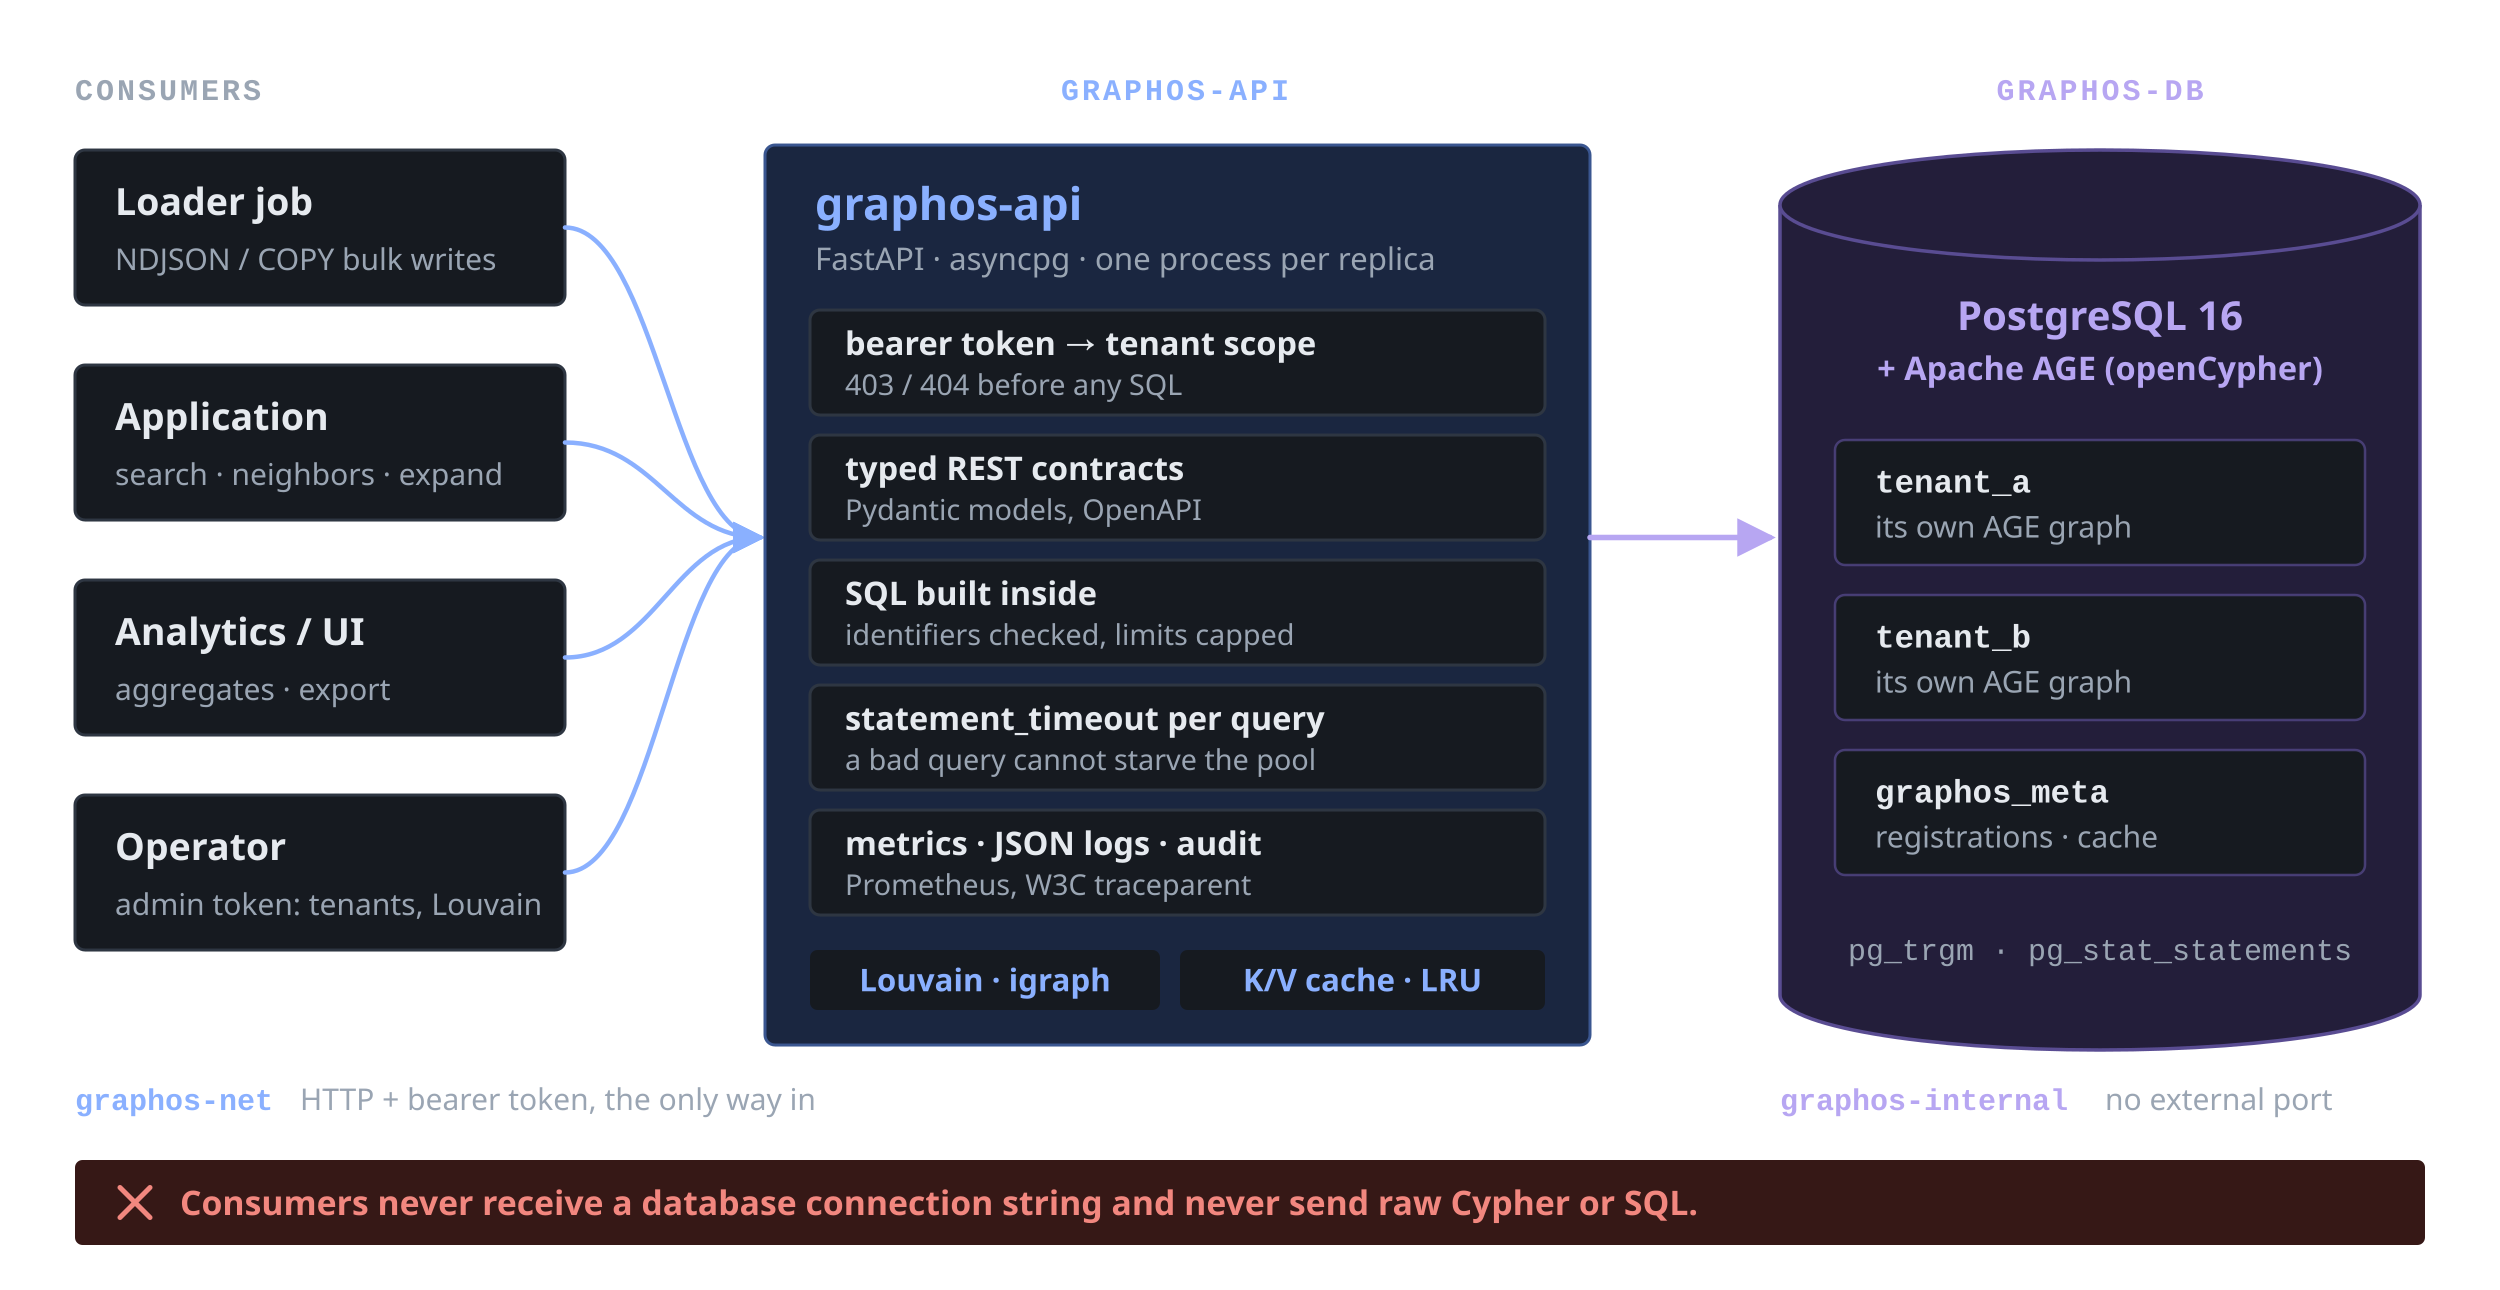
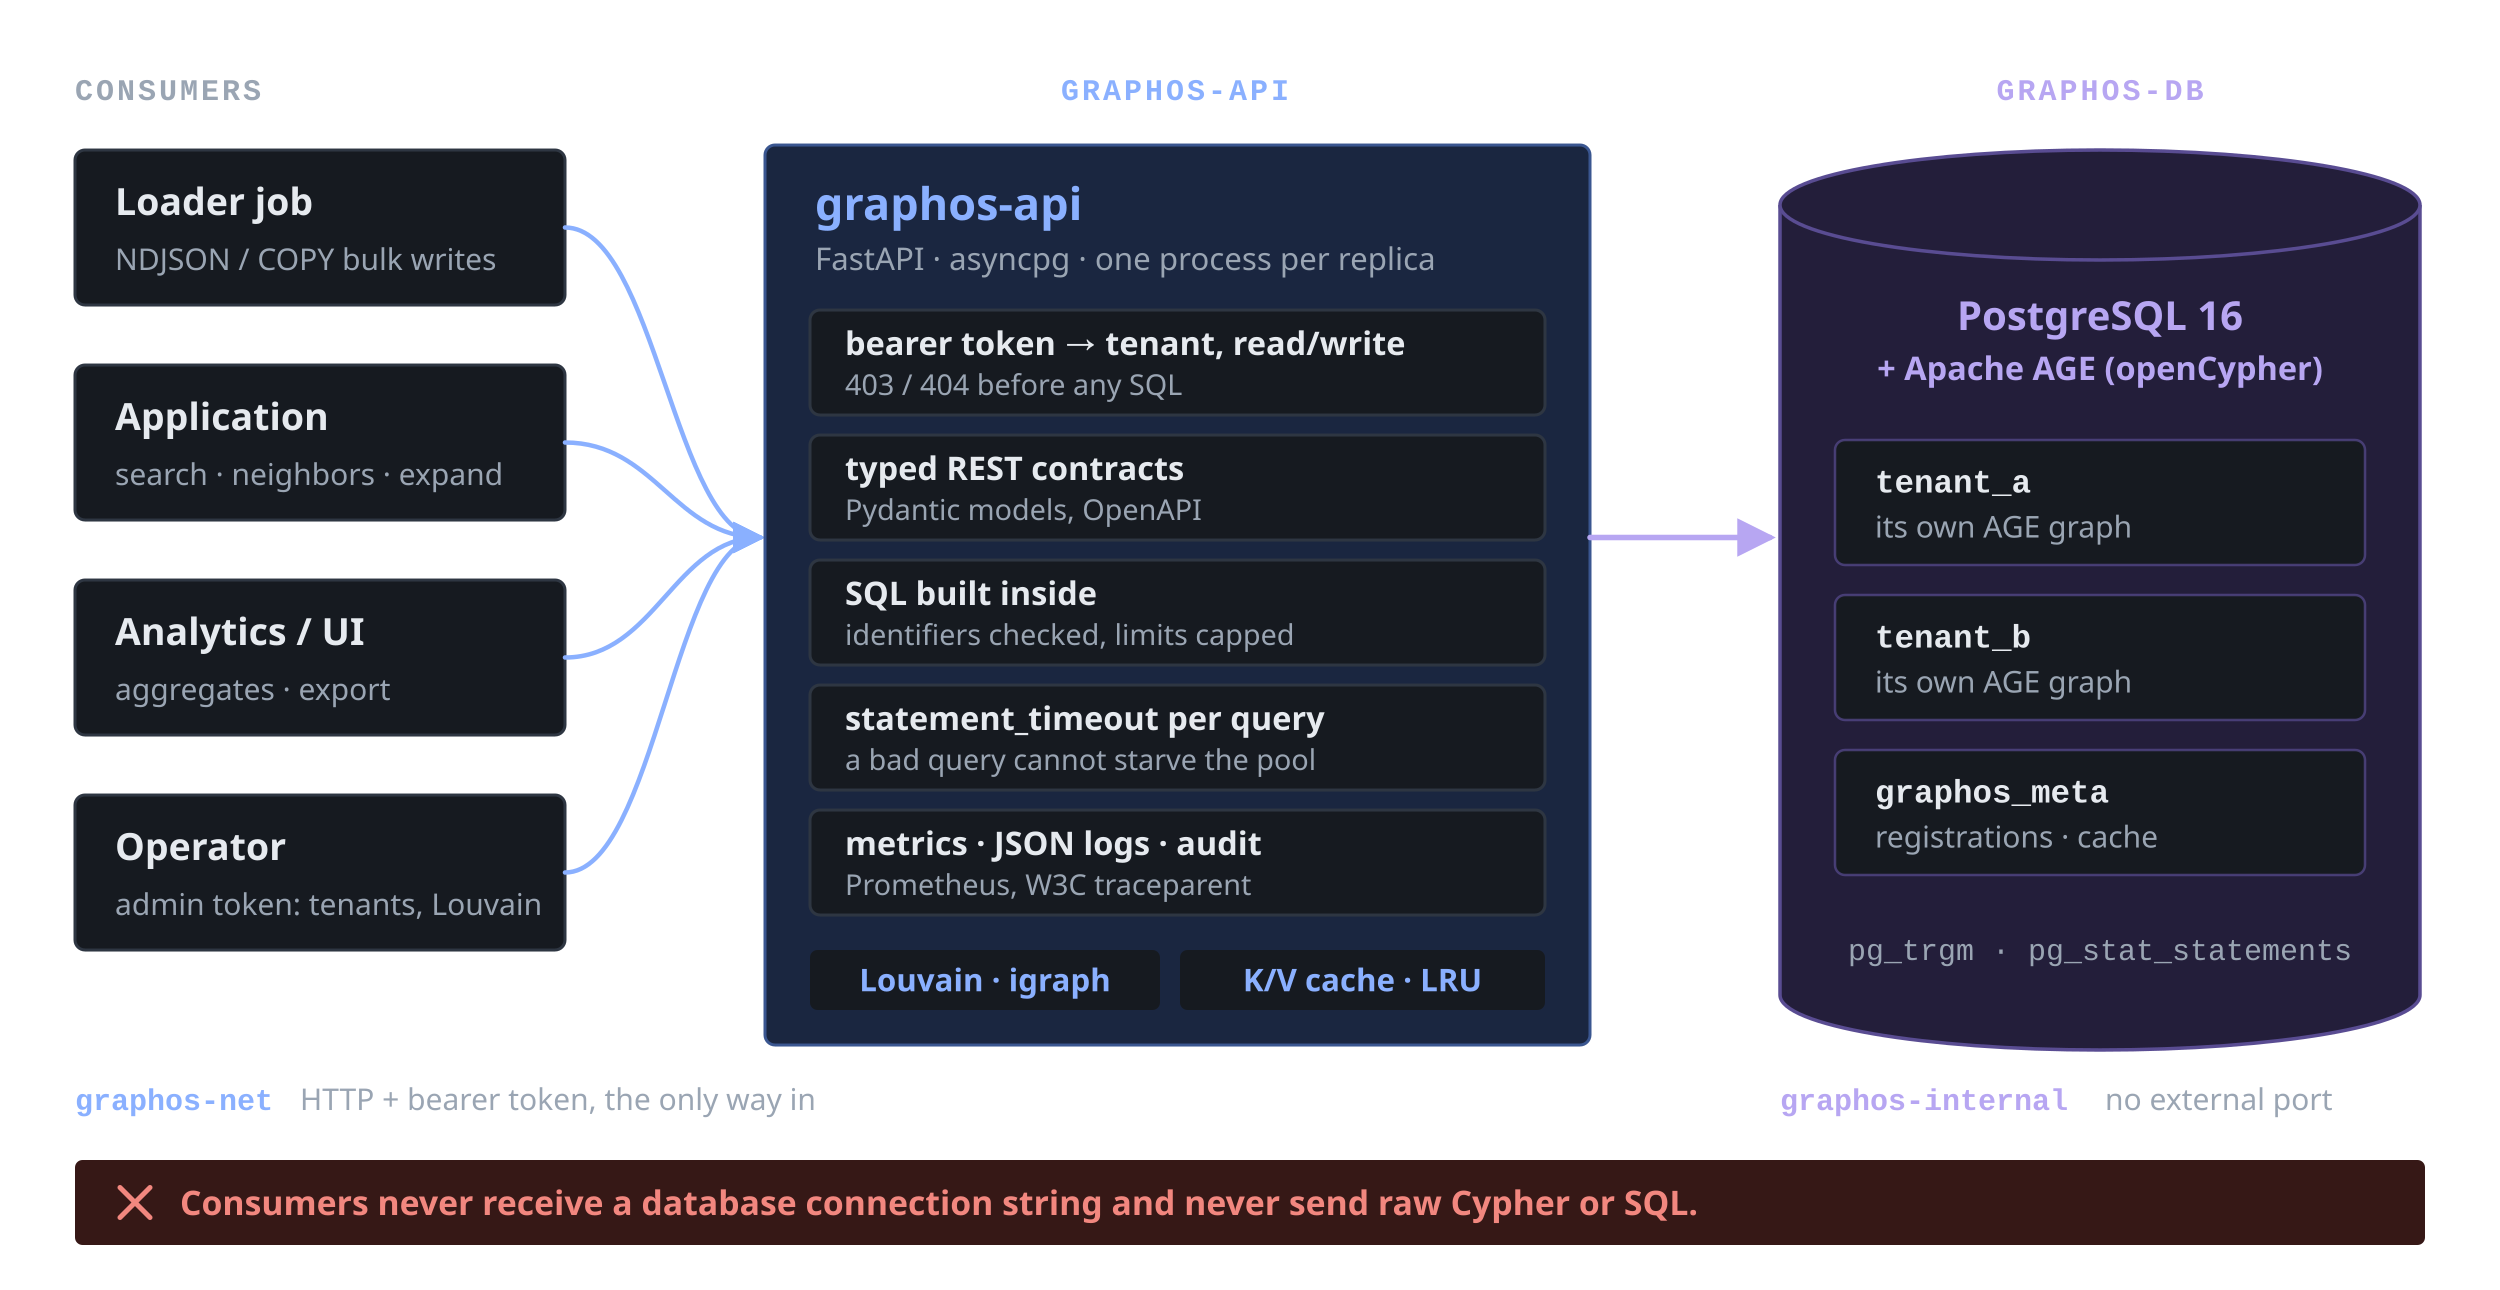
<svg xmlns="http://www.w3.org/2000/svg" viewBox="0 0 1000 516" width="1000" height="516" font-family="-apple-system, BlinkMacSystemFont, 'Segoe UI', 'Noto Sans', Helvetica, Arial, sans-serif" role="img" aria-labelledby="title desc">
  <defs>
    <marker id="h0" viewBox="0 0 10 10" refX="8.5" refY="5" markerWidth="7" markerHeight="7" orient="auto-start-reverse">
      <path d="M0,0 L10,5 L0,10 z" fill="#8AB0FF" />
    </marker>
    <marker id="h1" viewBox="0 0 10 10" refX="8.5" refY="5" markerWidth="7" markerHeight="7" orient="auto-start-reverse">
      <path d="M0,0 L10,5 L0,10 z" fill="#B7A6F2" />
    </marker>
  </defs>
  <text x="30" y="40" font-size="12" font-weight="600" fill="#9AA5B3" font-family="ui-monospace, SFMono-Regular, 'SF Mono', Menlo, Consolas, 'Liberation Mono', monospace" letter-spacing="1.2">CONSUMERS</text>
  <text x="470" y="40" font-size="12" font-weight="600" fill="#8AB0FF" text-anchor="middle" font-family="ui-monospace, SFMono-Regular, 'SF Mono', Menlo, Consolas, 'Liberation Mono', monospace" letter-spacing="1.2">GRAPHOS-API</text>
  <text x="840" y="40" font-size="12" font-weight="600" fill="#B7A6F2" text-anchor="middle" font-family="ui-monospace, SFMono-Regular, 'SF Mono', Menlo, Consolas, 'Liberation Mono', monospace" letter-spacing="1.2">GRAPHOS-DB</text>
  <rect x="30" y="60" width="196" height="62" rx="4" fill="#161A20" stroke="#2E3642" stroke-width="1.2" />
  <text x="46" y="86" font-size="15" font-weight="600" fill="#E6EAEF">Loader job</text>
  <text x="46" y="108" font-size="12" font-weight="400" fill="#9AA5B3">NDJSON / COPY bulk writes</text>
  <rect x="30" y="146" width="196" height="62" rx="4" fill="#161A20" stroke="#2E3642" stroke-width="1.2" />
  <text x="46" y="172" font-size="15" font-weight="600" fill="#E6EAEF">Application</text>
  <text x="46" y="194" font-size="12" font-weight="400" fill="#9AA5B3">search · neighbors · expand</text>
  <rect x="30" y="232" width="196" height="62" rx="4" fill="#161A20" stroke="#2E3642" stroke-width="1.2" />
  <text x="46" y="258" font-size="15" font-weight="600" fill="#E6EAEF">Analytics / UI</text>
  <text x="46" y="280" font-size="12" font-weight="400" fill="#9AA5B3">aggregates · export</text>
  <rect x="30" y="318" width="196" height="62" rx="4" fill="#161A20" stroke="#2E3642" stroke-width="1.2" />
  <text x="46" y="344" font-size="15" font-weight="600" fill="#E6EAEF">Operator</text>
  <text x="46" y="366" font-size="12" font-weight="400" fill="#9AA5B3">admin token: tenants, Louvain</text>
  <path d="M226 91 C 262 91, 270 215, 304 215" fill="none" stroke="#8AB0FF" stroke-width="1.8" stroke-linecap="round" marker-end="url(#h0)" />
  <path d="M226 177 C 262 177, 270 215, 304 215" fill="none" stroke="#8AB0FF" stroke-width="1.8" stroke-linecap="round" marker-end="url(#h0)" />
  <path d="M226 263 C 262 263, 270 215, 304 215" fill="none" stroke="#8AB0FF" stroke-width="1.8" stroke-linecap="round" marker-end="url(#h0)" />
  <path d="M226 349 C 262 349, 270 215, 304 215" fill="none" stroke="#8AB0FF" stroke-width="1.8" stroke-linecap="round" marker-end="url(#h0)" />
  <text x="30" y="444" font-size="12" font-weight="600" fill="#8AB0FF" font-family="ui-monospace, SFMono-Regular, 'SF Mono', Menlo, Consolas, 'Liberation Mono', monospace">graphos-net</text>
  <text x="120" y="444" font-size="12" font-weight="400" fill="#9AA5B3">HTTP + bearer token, the only way in</text>
  <rect x="306" y="58" width="330" height="360" rx="4" fill="#1A2640" stroke="#3A5690" stroke-width="1.2" />
  <text x="326" y="88" font-size="18" font-weight="700" fill="#8AB0FF">graphos-api</text>
  <text x="326" y="108" font-size="12.5" font-weight="400" fill="#9AA5B3">FastAPI · asyncpg · one process per replica</text>
  <rect x="324" y="124" width="294" height="42" rx="4" fill="#161A20" stroke="#2E3642" stroke-width="1.2" />
-   <text x="338" y="142" font-size="13" font-weight="600" fill="#E6EAEF">bearer token → tenant scope</text>
+   <text x="338" y="142" font-size="13" font-weight="600" fill="#E6EAEF">bearer token → tenant, read/write</text>
  <text x="338" y="158" font-size="11.5" font-weight="400" fill="#9AA5B3">403 / 404 before any SQL</text>
  <rect x="324" y="174" width="294" height="42" rx="4" fill="#161A20" stroke="#2E3642" stroke-width="1.2" />
  <text x="338" y="192" font-size="13" font-weight="600" fill="#E6EAEF">typed REST contracts</text>
  <text x="338" y="208" font-size="11.5" font-weight="400" fill="#9AA5B3">Pydantic models, OpenAPI</text>
  <rect x="324" y="224" width="294" height="42" rx="4" fill="#161A20" stroke="#2E3642" stroke-width="1.2" />
  <text x="338" y="242" font-size="13" font-weight="600" fill="#E6EAEF">SQL built inside</text>
  <text x="338" y="258" font-size="11.5" font-weight="400" fill="#9AA5B3">identifiers checked, limits capped</text>
  <rect x="324" y="274" width="294" height="42" rx="4" fill="#161A20" stroke="#2E3642" stroke-width="1.2" />
  <text x="338" y="292" font-size="13" font-weight="600" fill="#E6EAEF">statement_timeout per query</text>
  <text x="338" y="308" font-size="11.5" font-weight="400" fill="#9AA5B3">a bad query cannot starve the pool</text>
  <rect x="324" y="324" width="294" height="42" rx="4" fill="#161A20" stroke="#2E3642" stroke-width="1.2" />
  <text x="338" y="342" font-size="13" font-weight="600" fill="#E6EAEF">metrics · JSON logs · audit</text>
  <text x="338" y="358" font-size="11.5" font-weight="400" fill="#9AA5B3">Prometheus, W3C traceparent</text>
  <rect x="324" y="380" width="140" height="24" rx="3" fill="#161A20" />
  <text x="394" y="396.5" font-size="12.5" font-weight="600" fill="#8AB0FF" text-anchor="middle">Louvain · igraph</text>
  <rect x="472" y="380" width="146" height="24" rx="3" fill="#161A20" />
  <text x="545" y="396.5" font-size="12.5" font-weight="600" fill="#8AB0FF" text-anchor="middle">K/V cache · LRU</text>
  <path d="M636 215 H708" fill="none" stroke="#B7A6F2" stroke-width="2.2" stroke-linecap="round" marker-end="url(#h1)" />
  <text x="712" y="444" font-size="12" font-weight="600" fill="#B7A6F2" font-family="ui-monospace, SFMono-Regular, 'SF Mono', Menlo, Consolas, 'Liberation Mono', monospace">graphos-internal</text>
  <text x="842" y="444" font-size="12" font-weight="400" fill="#9AA5B3">no external port</text>
  <g>
    <path d="M712 82 v316 a128 22 0 0 0 256 0 v-316" fill="#231E3A" stroke="#594C92" stroke-width="1.4" />
    <ellipse cx="840" cy="82" rx="128" ry="22" fill="#231E3A" stroke="#594C92" stroke-width="1.4" />
  </g>
  <text x="840" y="132" font-size="16" font-weight="700" fill="#B7A6F2" text-anchor="middle">PostgreSQL 16</text>
  <text x="840" y="152" font-size="13" font-weight="600" fill="#B7A6F2" text-anchor="middle">+ Apache AGE (openCypher)</text>
  <rect x="734" y="176" width="212" height="50" rx="4" fill="#161A20" stroke="#594C92" stroke-opacity="0.7" />
  <text x="750" y="197" font-size="13" font-weight="600" fill="#E6EAEF" font-family="ui-monospace, SFMono-Regular, 'SF Mono', Menlo, Consolas, 'Liberation Mono', monospace">tenant_a</text>
  <text x="750" y="215" font-size="12" font-weight="400" fill="#9AA5B3">its own AGE graph</text>
  <rect x="734" y="238" width="212" height="50" rx="4" fill="#161A20" stroke="#594C92" stroke-opacity="0.7" />
  <text x="750" y="259" font-size="13" font-weight="600" fill="#E6EAEF" font-family="ui-monospace, SFMono-Regular, 'SF Mono', Menlo, Consolas, 'Liberation Mono', monospace">tenant_b</text>
  <text x="750" y="277" font-size="12" font-weight="400" fill="#9AA5B3">its own AGE graph</text>
  <rect x="734" y="300" width="212" height="50" rx="4" fill="#161A20" stroke="#594C92" stroke-opacity="0.7" />
  <text x="750" y="321" font-size="13" font-weight="600" fill="#E6EAEF" font-family="ui-monospace, SFMono-Regular, 'SF Mono', Menlo, Consolas, 'Liberation Mono', monospace">graphos_meta</text>
  <text x="750" y="339" font-size="12" font-weight="400" fill="#9AA5B3">registrations · cache</text>
  <text x="840" y="384" font-size="12" font-weight="400" fill="#9AA5B3" text-anchor="middle" font-family="ui-monospace, SFMono-Regular, 'SF Mono', Menlo, Consolas, 'Liberation Mono', monospace">pg_trgm · pg_stat_statements</text>
  <rect x="30" y="464" width="940" height="34" rx="3" fill="#361816" />
  <path d="M48 475 l12 12 M60 475 l-12 12" stroke="#F2877F" stroke-width="2" stroke-linecap="round" />
  <text x="72" y="486" font-size="13.5" font-weight="600" fill="#F2877F">Consumers never receive a database connection string and never send raw Cypher or SQL.</text>
</svg>
